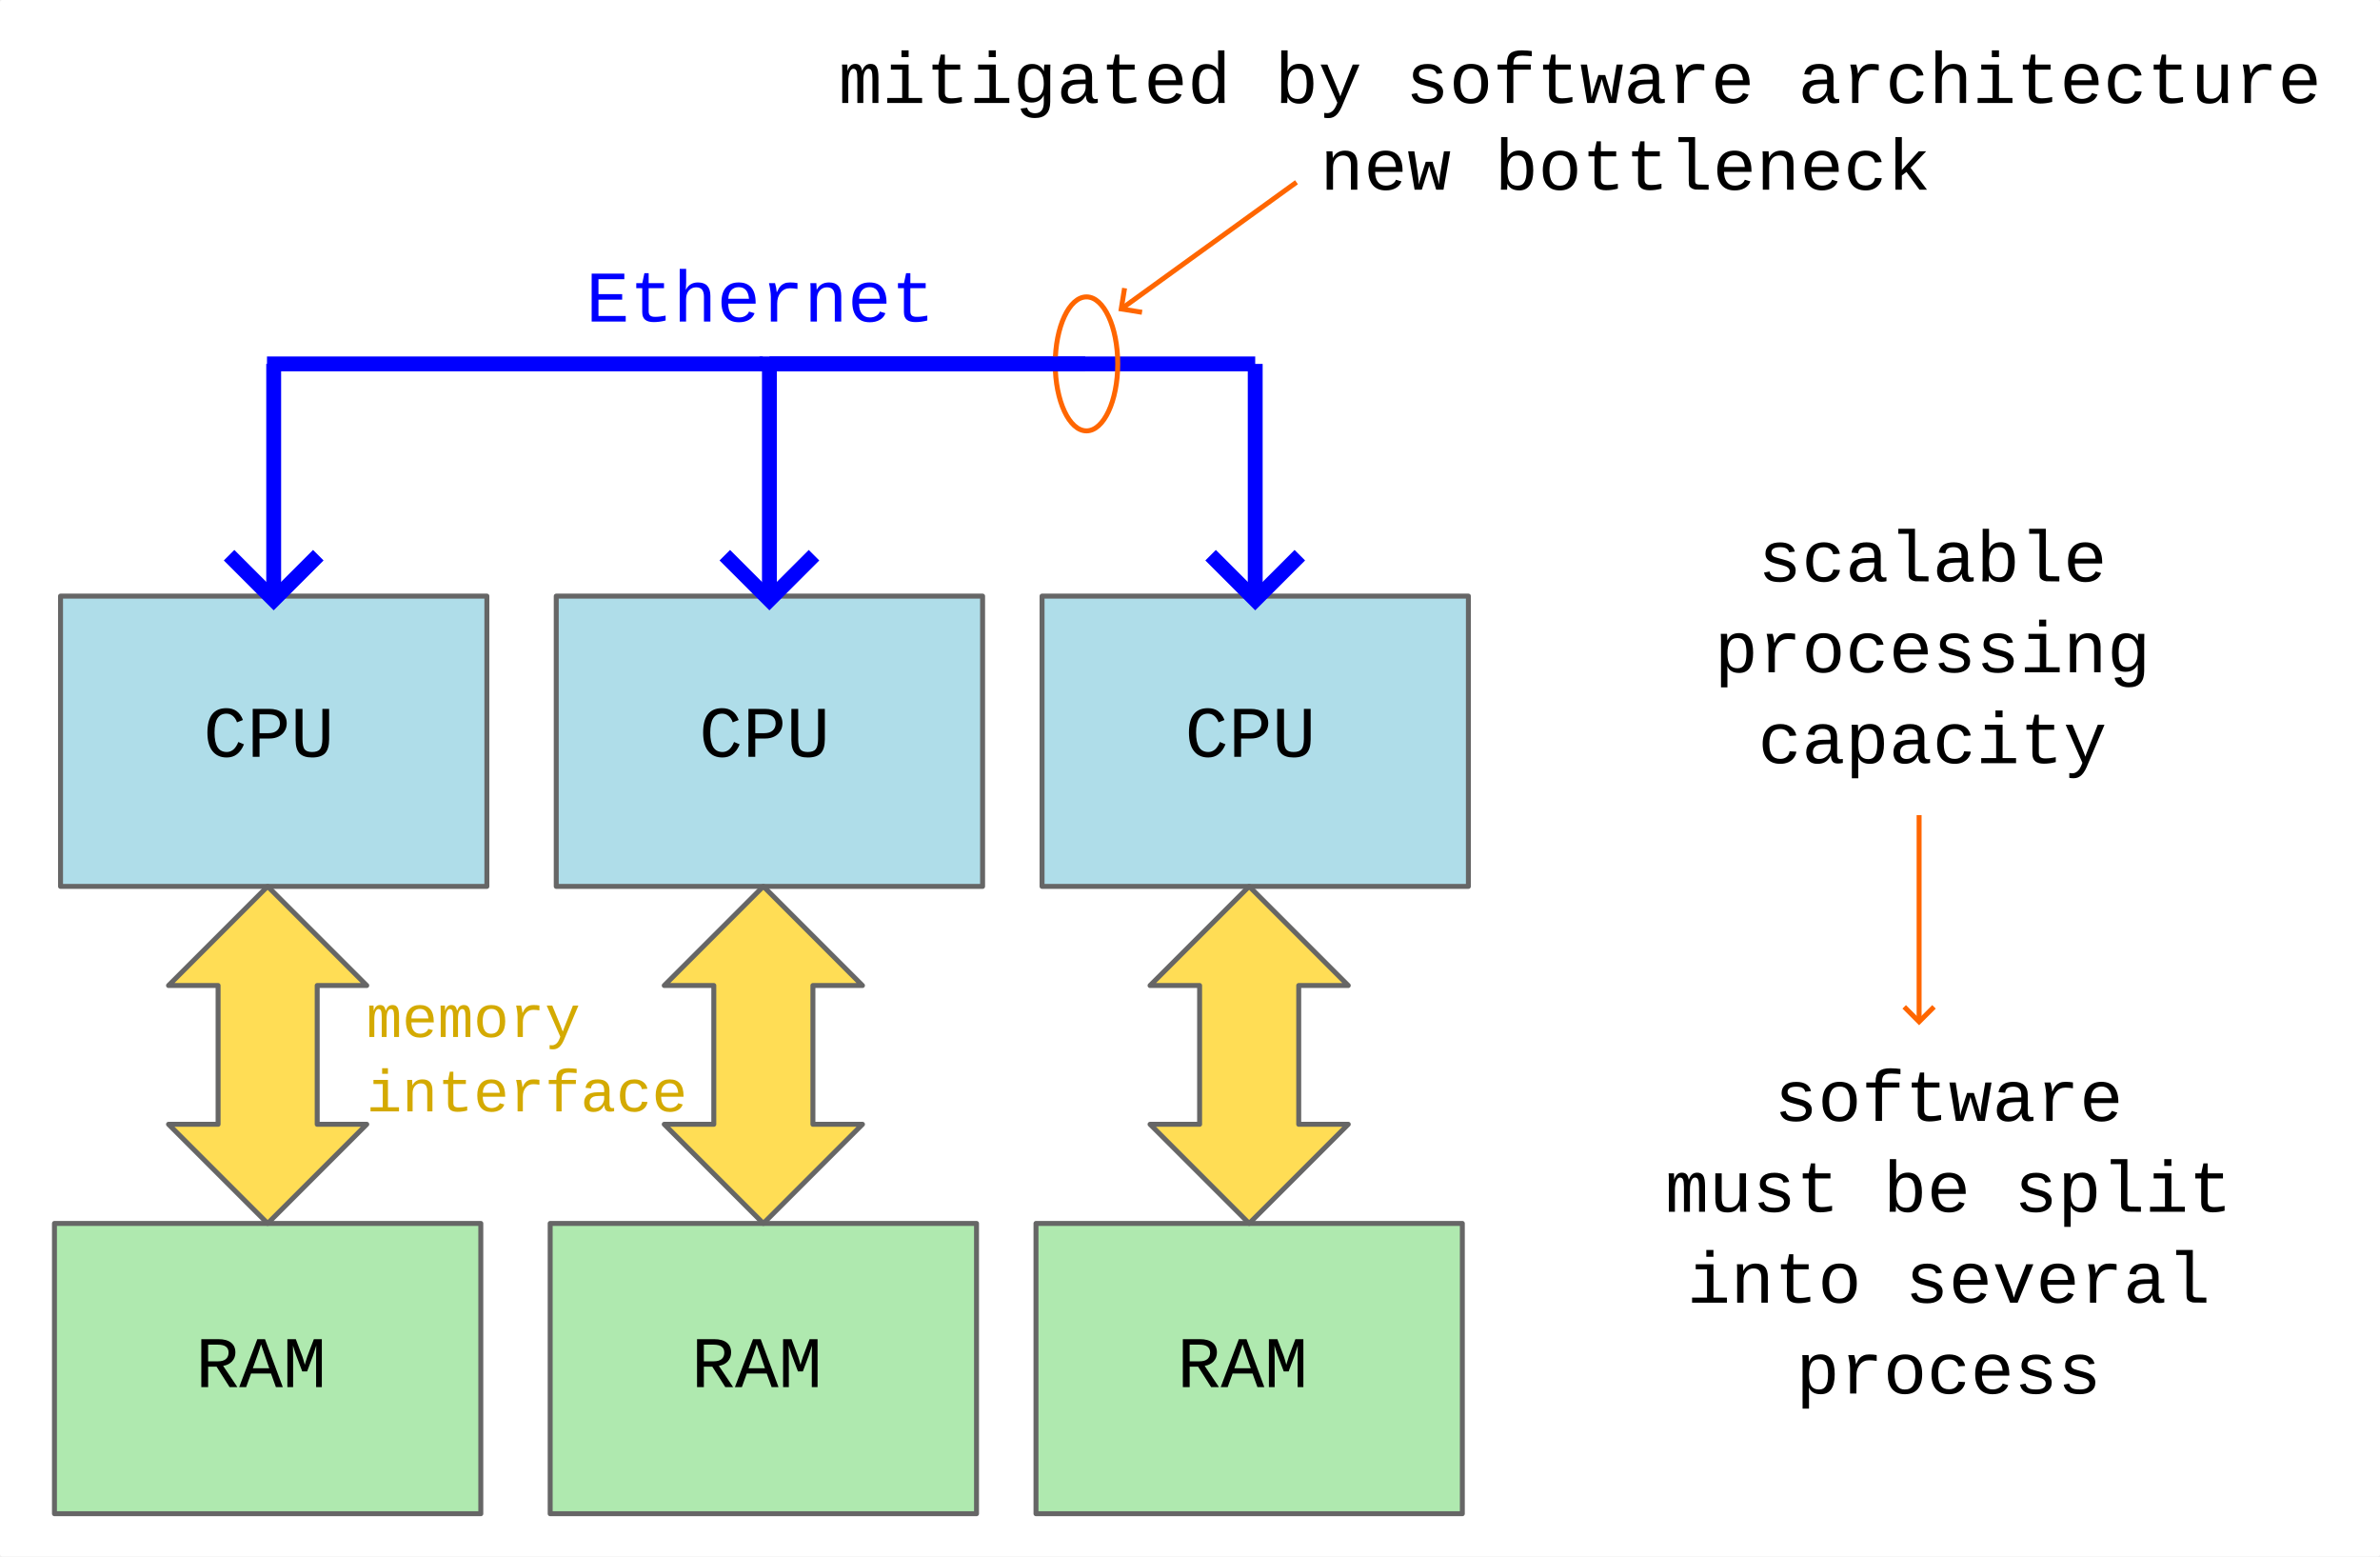
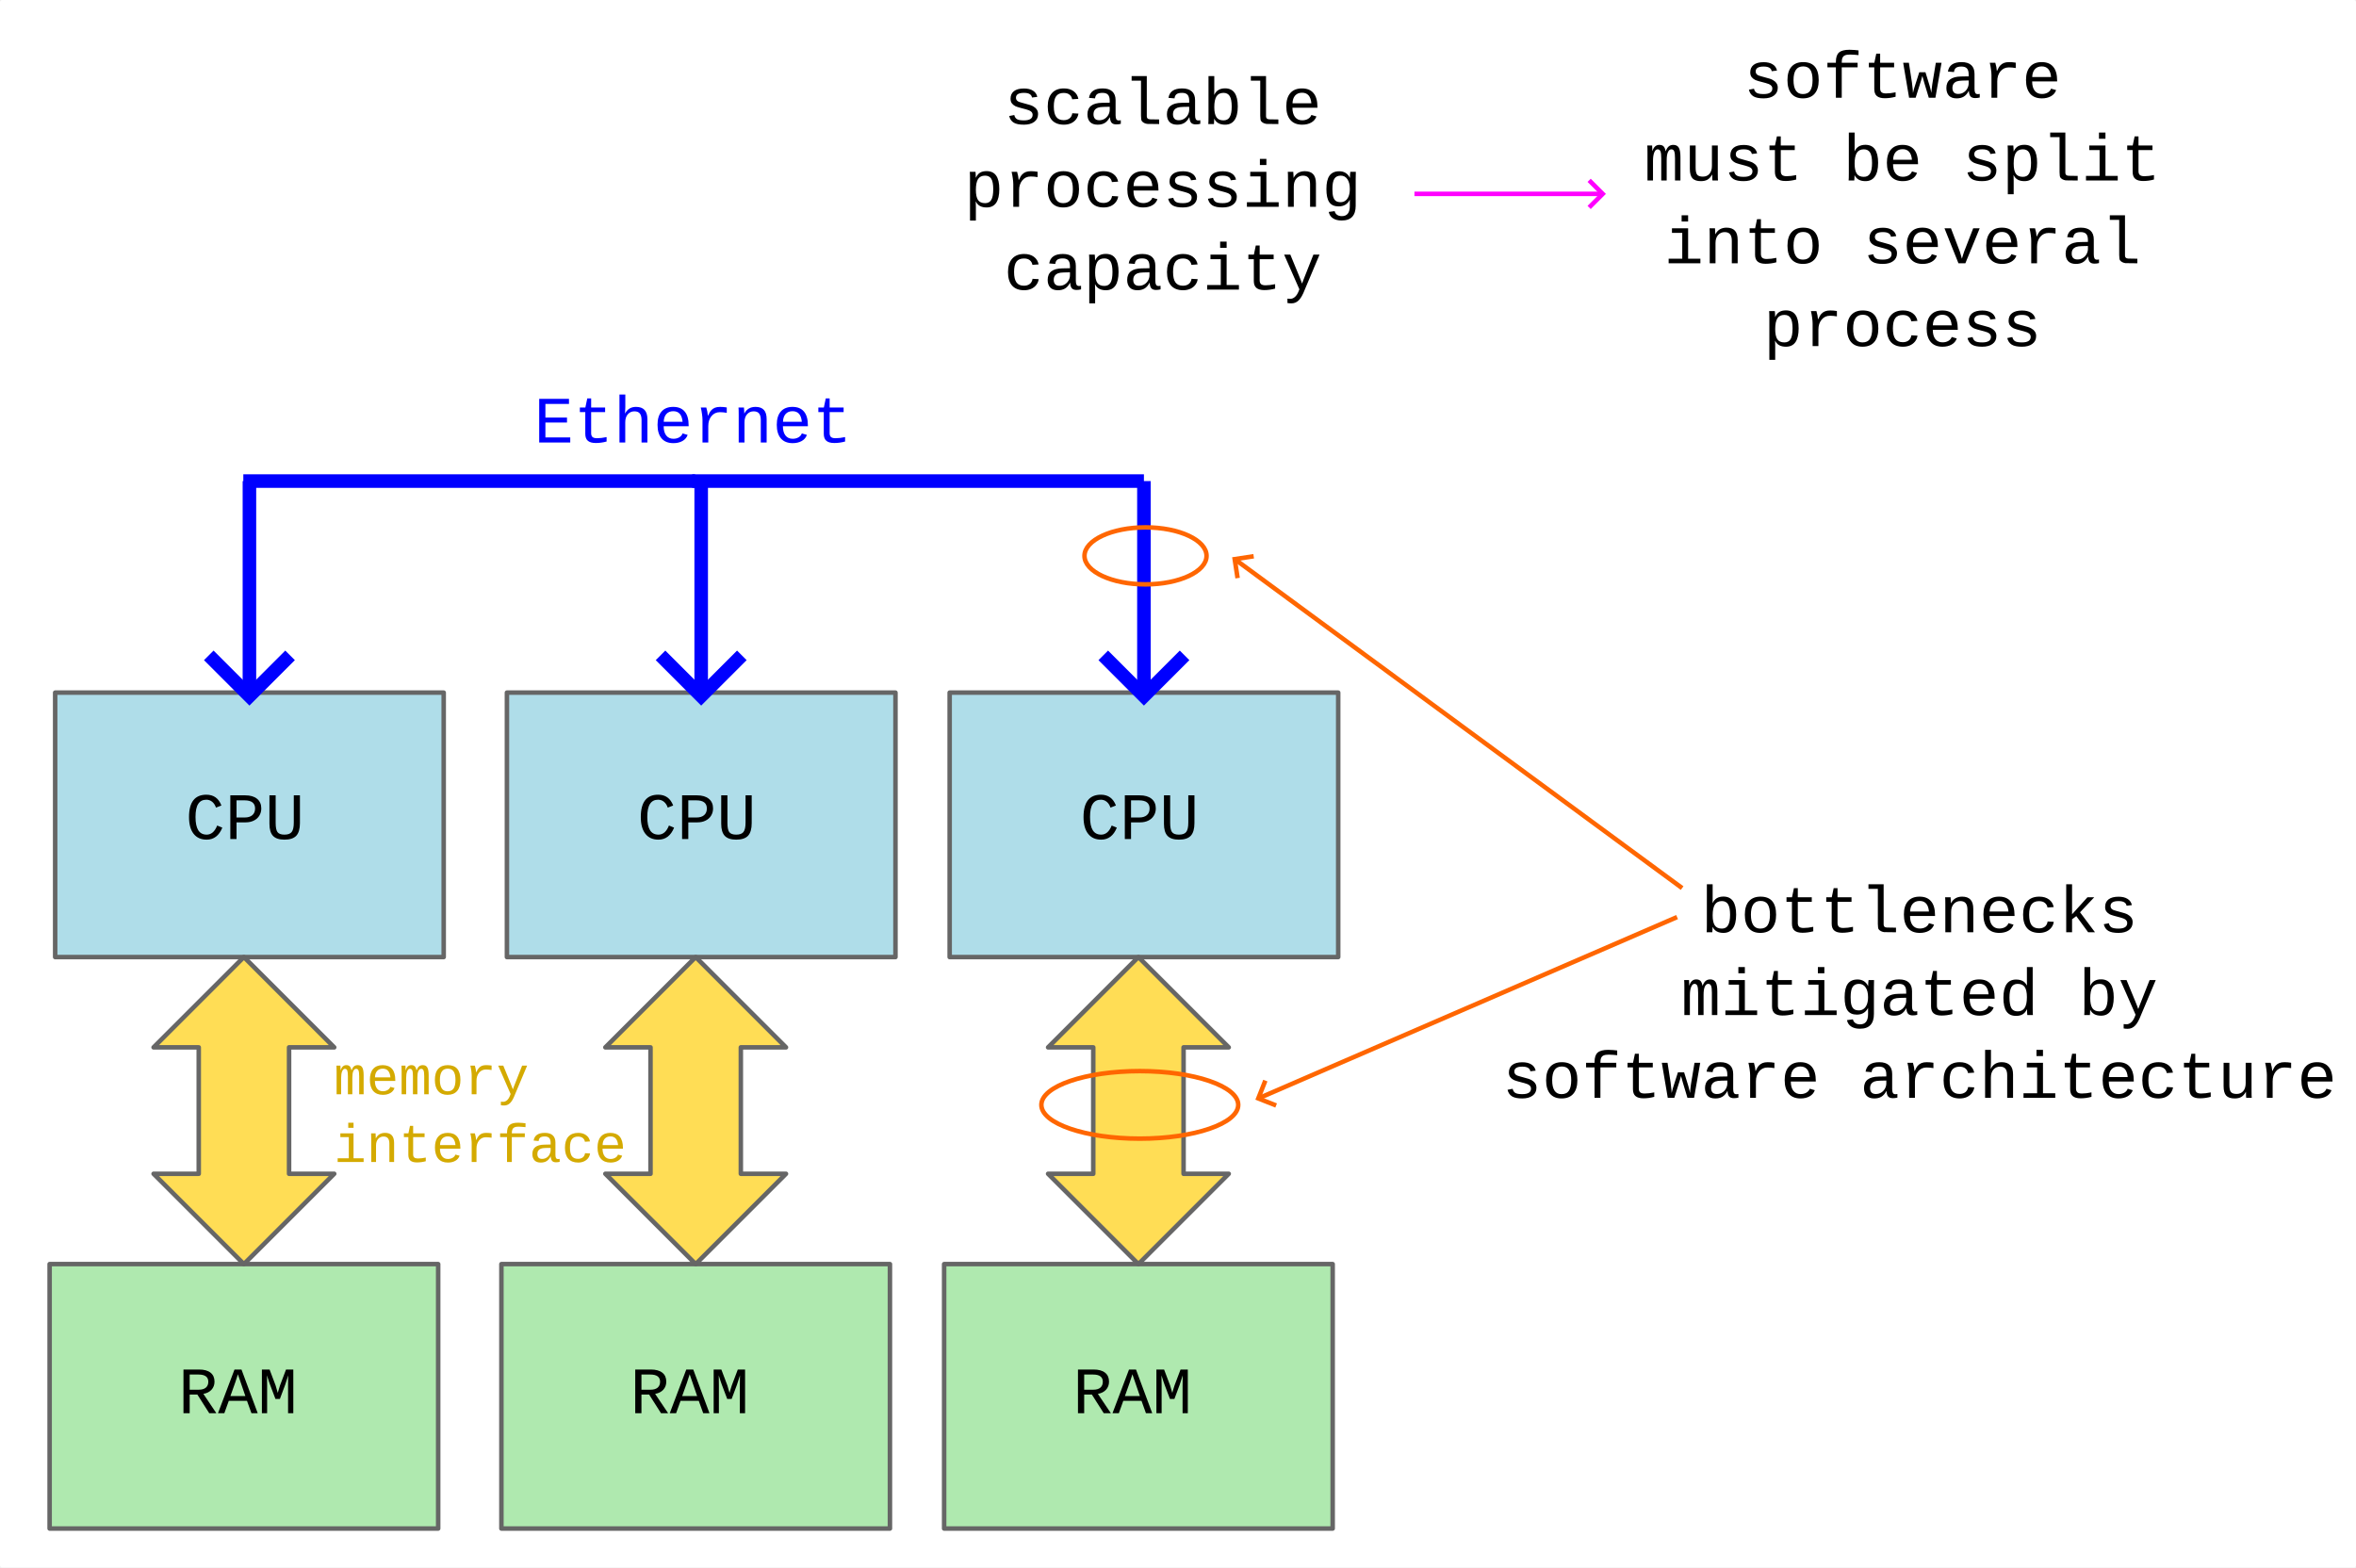
- <svg xmlns="http://www.w3.org/2000/svg" width="480.308" height="314.018" viewBox="0 0 127.081 83.084" version="1.1" id="svg1">
+ <svg xmlns="http://www.w3.org/2000/svg" width="521.718" height="347.146" viewBox="0 0 138.038 91.849" version="1.1" id="svg1">
  <defs id="defs1">
-     <rect x="335.606" y="737.432" width="377.05" height="28.53" id="rect13" />
-     <rect x="332.002" y="719.863" width="137.646" height="34.203" id="rect12" />
+     <rect x="332.002" y="719.863" width="226.836" height="95.999" id="rect12" />
    <rect x="402.346" y="841.942" width="121.776" height="99.556" id="rect11" />
    <rect x="376.149" y="734.898" width="137.846" height="77.763" id="rect10" />
    <rect x="133.792" y="725.719" width="138.297" height="28.347" id="rect9" />
    <marker style="overflow:visible" id="ArrowWide" refX="0" refY="0" orient="auto-start-reverse" markerWidth="1" markerHeight="1" viewBox="0 0 1 1" preserveAspectRatio="xMidYMid">
      <path style="fill:none;stroke:context-stroke;stroke-width:1;stroke-linecap:butt" d="M 3,-3 0,0 3,3" transform="rotate(180,0.125,0)" id="path1" />
    </marker>
    <rect x="123.431" y="248.213" width="105.412" height="62.166" id="rect3-4" />
    <rect x="149.468" y="335.606" width="65.41" height="36.038" id="rect4-3" />
    <rect x="236.05" y="205.868" width="158.568" height="48.129" id="rect5-0" />
    <rect x="123.431" y="248.213" width="105.412" height="62.166" id="rect3-4-6" />
    <rect x="149.468" y="335.606" width="65.41" height="36.038" id="rect4-3-6" />
    <marker style="overflow:visible" id="ArrowWide-4" refX="0" refY="0" orient="auto-start-reverse" markerWidth="1" markerHeight="1" viewBox="0 0 1 1" preserveAspectRatio="xMidYMid">
      <path style="fill:none;stroke:context-stroke;stroke-width:1;stroke-linecap:butt" d="M 3,-3 0,0 3,3" transform="rotate(180,0.125,0)" id="path1-9" />
    </marker>
    <rect x="123.431" y="248.213" width="105.412" height="62.166" id="rect3-4-6-1" />
    <rect x="149.468" y="335.606" width="65.41" height="36.038" id="rect4-3-6-5" />
    <marker style="overflow:visible" id="ArrowWide-4-9" refX="0" refY="0" orient="auto-start-reverse" markerWidth="1" markerHeight="1" viewBox="0 0 1 1" preserveAspectRatio="xMidYMid">
      <path style="fill:none;stroke:context-stroke;stroke-width:1;stroke-linecap:butt" d="M 3,-3 0,0 3,3" transform="rotate(180,0.125,0)" id="path1-9-4" />
    </marker>
+     <marker style="overflow:visible" id="ArrowWide-629" refX="0" refY="0" orient="auto-start-reverse" markerWidth="1" markerHeight="1" viewBox="0 0 1 1" preserveAspectRatio="xMidYMid">
+       <path style="fill:none;stroke:context-stroke;stroke-width:1;stroke-linecap:butt" d="M 3,-3 0,0 3,3" transform="rotate(180,0.125,0)" id="path1-1" />
+     </marker>
  </defs>
-   <g id="layer1" transform="translate(-11.59233,-180.0894)">
-     <rect style="fill:#ffffff;stroke:#ffffff;stroke-width:0.265;stroke-linejoin:round;stroke-dasharray:none" id="rect6-8" width="126.817" height="82.819" x="11.725" y="180.222" />
+   <g id="layer1" transform="translate(-11.59233,-171.3244)">
+     <rect style="fill:#ffffff;stroke:#ffffff;stroke-width:0.265;stroke-linejoin:round;stroke-dasharray:none" id="rect6-8" width="137.773" height="91.584" x="11.725" y="171.457" />
    <rect style="fill:#afdde9;stroke:#666666;stroke-width:0.265;stroke-linejoin:round" id="rect2-6" width="22.765" height="15.495" x="14.824" y="211.909" />
    <text xml:space="preserve" transform="matrix(0.2645833,0,0,0.2645833,-10.20613,151.3611)" id="text2-88" style="font-size:14.667px;line-height:normal;font-family:'Liberation Mono';-inkscape-font-specification:'Liberation Mono';text-decoration-color:#000000;white-space:pre;shape-inside:url(#rect3-4);display:inline;fill:#000000;stroke:none;stroke-width:1;-inkscape-stroke:none;stop-color:#000000">
      <tspan x="123.432" y="261.263" id="tspan1">CPU</tspan>
    </text>
    <rect style="fill:#afe9af;stroke:#666666;stroke-width:0.265;stroke-linejoin:round" id="rect2-5-3" width="22.765" height="15.495" x="14.5" y="245.395" />
    <text xml:space="preserve" transform="matrix(0.2645833,0,0,0.2645833,-17.51112,161.8829)" id="text3-1" style="font-size:14.667px;line-height:normal;font-family:'Liberation Mono';-inkscape-font-specification:'Liberation Mono';text-decoration-color:#000000;white-space:pre;shape-inside:url(#rect4-3);display:inline;fill:#000000;stroke:none;stroke-width:1;-inkscape-stroke:none;stop-color:#000000">
      <tspan x="149.467" y="348.656" id="tspan2">RAM</tspan>
    </text>
    <path style="fill:#ffdd55;stroke:#666666;stroke-width:0.265;stroke-linejoin:round;stroke-dasharray:none" d="m 20.591,232.695 5.292,-5.292 5.292,5.292 v 0 h -2.646 v 7.408 h 2.646 l -5.292,5.292 -5.292,-5.292 h 2.646 v -7.408 z" id="path5-9" />
    <text xml:space="preserve" transform="matrix(0.2645833,0,0,0.2645833,-31.30227,178.1494)" id="text5-20" style="font-size:12px;line-height:normal;font-family:'Liberation Mono';-inkscape-font-specification:'Liberation Mono';text-decoration-color:#000000;white-space:pre;shape-inside:url(#rect5-0);display:inline;fill:#d4aa00;stroke:none;stroke-width:1;-inkscape-stroke:none;stop-color:#000000">
      <tspan x="236.051" y="216.546" id="tspan3">memory
</tspan>
      <tspan x="236.051" y="231.546" id="tspan4">interface</tspan>
    </text>
    <path style="fill:#0000ff;stroke:#0000ff;stroke-width:0.794;stroke-linejoin:round;stroke-dasharray:none;marker-end:url(#ArrowWide)" d="m 26.206,199.513 v 12.396" id="path8" />
    <rect style="fill:#afdde9;stroke:#666666;stroke-width:0.265;stroke-linejoin:round" id="rect2-6-0" width="22.765" height="15.495" x="41.293" y="211.909" />
    <text xml:space="preserve" transform="matrix(0.2645833,0,0,0.2645833,16.26311,151.3611)" id="text2-88-4" style="font-size:14.667px;line-height:normal;font-family:'Liberation Mono';-inkscape-font-specification:'Liberation Mono';text-decoration-color:#000000;white-space:pre;shape-inside:url(#rect3-4-6);display:inline;fill:#000000;stroke:none;stroke-width:1;-inkscape-stroke:none;stop-color:#000000">
      <tspan x="123.432" y="261.263" id="tspan5">CPU</tspan>
    </text>
    <rect style="fill:#afe9af;stroke:#666666;stroke-width:0.265;stroke-linejoin:round" id="rect2-5-3-7" width="22.765" height="15.495" x="40.969" y="245.395" />
    <text xml:space="preserve" transform="matrix(0.2645833,0,0,0.2645833,8.958107,161.8829)" id="text3-1-1" style="font-size:14.667px;line-height:normal;font-family:'Liberation Mono';-inkscape-font-specification:'Liberation Mono';text-decoration-color:#000000;white-space:pre;shape-inside:url(#rect4-3-6);display:inline;fill:#000000;stroke:none;stroke-width:1;-inkscape-stroke:none;stop-color:#000000">
      <tspan x="149.467" y="348.656" id="tspan6">RAM</tspan>
    </text>
    <path style="fill:#ffdd55;stroke:#666666;stroke-width:0.265;stroke-linejoin:round;stroke-dasharray:none" d="m 47.06,232.695 5.292,-5.292 5.292,5.292 v 0 h -2.646 v 7.408 h 2.646 l -5.292,5.292 -5.292,-5.292 h 2.646 v -7.408 z" id="path5-9-2" />
    <path style="fill:#0000ff;stroke:#0000ff;stroke-width:0.794;stroke-linejoin:round;stroke-dasharray:none;marker-end:url(#ArrowWide-4)" d="M 52.675,199.513 V 211.909" id="path8-7" />
    <path style="fill:none;stroke:#0000ff;stroke-width:0.794;stroke-linejoin:round;stroke-dasharray:none" d="M 25.848,199.513 H 52.318" id="path9" />
    <path style="fill:none;stroke:#0000ff;stroke-width:0.794;stroke-linejoin:round;stroke-dasharray:none" d="m 52.146,199.513 26.469,-1e-5" id="path9-1" />
    <rect style="fill:#afdde9;stroke:#666666;stroke-width:0.265;stroke-linejoin:round" id="rect2-6-0-0" width="22.765" height="15.495" x="67.233" y="211.909" />
    <text xml:space="preserve" transform="matrix(0.2645833,0,0,0.2645833,42.20317,151.3611)" id="text2-88-4-9" style="font-size:14.667px;line-height:normal;font-family:'Liberation Mono';-inkscape-font-specification:'Liberation Mono';text-decoration-color:#000000;white-space:pre;shape-inside:url(#rect3-4-6-1);display:inline;fill:#000000;stroke:none;stroke-width:1;-inkscape-stroke:none;stop-color:#000000">
      <tspan x="123.432" y="261.263" id="tspan7">CPU</tspan>
    </text>
    <rect style="fill:#afe9af;stroke:#666666;stroke-width:0.265;stroke-linejoin:round" id="rect2-5-3-7-7" width="22.765" height="15.495" x="66.909" y="245.395" />
    <text xml:space="preserve" transform="matrix(0.2645833,0,0,0.2645833,34.89817,161.8829)" id="text3-1-1-7" style="font-size:14.667px;line-height:normal;font-family:'Liberation Mono';-inkscape-font-specification:'Liberation Mono';text-decoration-color:#000000;white-space:pre;shape-inside:url(#rect4-3-6-5);display:inline;fill:#000000;stroke:none;stroke-width:1;-inkscape-stroke:none;stop-color:#000000">
      <tspan x="149.467" y="348.656" id="tspan8">RAM</tspan>
    </text>
    <path style="fill:#ffdd55;stroke:#666666;stroke-width:0.265;stroke-linejoin:round;stroke-dasharray:none" d="m 73,232.695 5.292,-5.292 5.292,5.292 v 0 h -2.646 v 7.408 h 2.646 l -5.292,5.292 -5.292,-5.292 h 2.646 v -7.408 z" id="path5-9-2-1" />
    <path style="fill:#0000ff;stroke:#0000ff;stroke-width:0.794;stroke-linejoin:round;stroke-dasharray:none;marker-end:url(#ArrowWide-4-9)" d="m 78.615,199.513 v 12.396" id="path8-7-5" />
-     <text xml:space="preserve" transform="matrix(0.2645833,0,0,0.2645833,7.479753,1.787832)" id="text9" style="font-size:14.667px;line-height:normal;font-family:'Liberation Mono';-inkscape-font-specification:'Liberation Mono';text-decoration-color:#000000;white-space:pre;shape-inside:url(#rect9);fill:#0000ff;stroke-width:1;-inkscape-stroke:none;stop-color:#000000">
-       <tspan x="133.791" y="738.769" id="tspan14">Ethernet</tspan>
+     <text xml:space="preserve" transform="matrix(0.2645833,0,0,0.2645833,7.479753,1.787832)" id="text9" style="font-size:14.667px;line-height:normal;font-family:'Liberation Mono';-inkscape-font-specification:'Liberation Mono';text-decoration-color:#000000;white-space:pre;shape-inside:url(#rect9);display:inline;fill:#0000ff;stroke-width:1;-inkscape-stroke:none;stop-color:#000000">
+       <tspan x="133.791" y="738.769" id="tspan9">Ethernet</tspan>
    </text>
-     <text xml:space="preserve" transform="matrix(0.2645833,0,0,0.2645833,-2.979721,13.22996)" id="text10" style="font-size:14.667px;line-height:normal;font-family:'Liberation Mono';-inkscape-font-specification:'Liberation Mono';text-align:center;text-decoration-color:#000000;white-space:pre;shape-inside:url(#rect10);fill:#000000;stroke-width:1;-inkscape-stroke:none;stop-color:#000000" x="42.915" y="0">
-       <tspan x="409.865" y="747.949" id="tspan15">scalable
+     <text xml:space="preserve" transform="matrix(0.2645833,0,0,0.2645833,-38.03988,-19.30182)" id="text10" style="font-size:14.667px;line-height:normal;font-family:'Liberation Mono';-inkscape-font-specification:'Liberation Mono';text-align:center;text-decoration-color:#000000;white-space:pre;shape-inside:url(#rect10);display:inline;fill:#000000;stroke-width:1;-inkscape-stroke:none;stop-color:#000000" x="42.915" y="0">
+       <tspan x="409.865" y="747.949" id="tspan10">scalable
</tspan>
-       <tspan x="401.064" y="766.282" id="tspan16">processing
+       <tspan x="401.064" y="766.282" id="tspan11">processing
</tspan>
-       <tspan x="409.865" y="784.615" id="tspan17">capacity</tspan>
+       <tspan x="409.865" y="784.615" id="tspan12">capacity</tspan>
    </text>
-     <text xml:space="preserve" transform="matrix(0.2645833,0,0,0.2645833,-6.92314,13.70672)" id="text11" style="font-size:14.667px;line-height:normal;font-family:'Liberation Mono';-inkscape-font-specification:'Liberation Mono';text-align:center;text-decoration-color:#000000;white-space:pre;shape-inside:url(#rect11);fill:#000000;stroke-width:1;-inkscape-stroke:none;stop-color:#000000" x="56.096" y="0">
-       <tspan x="428.028" y="854.992" id="tspan18">software
+     <text xml:space="preserve" transform="matrix(0.2645833,0,0,0.2645833,0.4934325,-49.16559)" id="text11" style="font-size:14.667px;line-height:normal;font-family:'Liberation Mono';-inkscape-font-specification:'Liberation Mono';text-align:center;text-decoration-color:#000000;white-space:pre;shape-inside:url(#rect11);display:inline;fill:#000000;stroke-width:1;-inkscape-stroke:none;stop-color:#000000" x="56.096" y="0">
+       <tspan x="428.028" y="854.992" id="tspan13">software
</tspan>
-       <tspan x="406.024" y="873.325" id="tspan19">must be split
+       <tspan x="406.024" y="873.325" id="tspan14">must be split
</tspan>
-       <tspan x="410.425" y="891.658" id="tspan20">into several
+       <tspan x="410.425" y="891.658" id="tspan15">into several
</tspan>
-       <tspan x="432.428" y="909.992" id="tspan21">process</tspan>
+       <tspan x="432.428" y="909.992" id="tspan16">process</tspan>
    </text>
-     <path style="fill:#d4aa00;stroke:#ff6600;stroke-width:0.265;stroke-linejoin:round;stroke-dasharray:none;marker-end:url(#ArrowWide)" d="m 114.064,223.598 v 10.965" id="path11" />
-     <text xml:space="preserve" transform="matrix(0.2645833,0,0,0.2645833,-5.764135,-3.700017)" id="text12" style="font-size:14.667px;line-height:normal;font-family:'Liberation Mono';-inkscape-font-specification:'Liberation Mono';text-decoration-color:#000000;white-space:pre;shape-inside:url(#rect12);fill:#000000;stroke-width:1;-inkscape-stroke:none;stop-color:#000000">
-       <tspan x="332.002" y="732.913" id="tspan22">new bottleneck</tspan>
+     <path style="fill:#d4aa00;stroke:#ff00ff;stroke-width:0.265;stroke-linejoin:round;stroke-dasharray:none;marker-end:url(#ArrowWide)" d="M 94.464,182.685 H 105.429" id="path11" />
+     <text xml:space="preserve" transform="matrix(0.2645833,0,0,0.2645833,6.203516,32.03438)" id="text12" style="font-size:14.667px;line-height:normal;font-family:'Liberation Mono';-inkscape-font-specification:'Liberation Mono';text-align:center;text-decoration-color:#000000;white-space:pre;shape-inside:url(#rect12);display:inline;fill:#000000;stroke-width:1;-inkscape-stroke:none;stop-color:#000000" x="91.577" y="0">
+       <tspan x="397.012" y="732.913" id="tspan17">bottlenecks
+ </tspan>
+       <tspan x="392.611" y="751.247" id="tspan18">mitigated by
+ </tspan>
+       <tspan x="353.005" y="769.58" id="tspan19">software architecture</tspan>
    </text>
-     <ellipse style="fill:none;stroke:#ff6600;stroke-width:0.265;stroke-linejoin:round;stroke-dasharray:none" id="path12" cx="69.606" cy="199.513" rx="1.669" ry="3.576" />
-     <path style="fill:none;stroke:#ff6600;stroke-width:0.265;stroke-linejoin:round;stroke-dasharray:none;marker-end:url(#ArrowWide)" d="m 80.819,189.818 -9.305,6.724" id="path13" />
-     <path style="fill:none;stroke:#0000ff;stroke-width:0.794;stroke-linejoin:round;stroke-dasharray:none" d="m 52.675,199.513 16.863,-1e-5" id="path9-1-6" />
-     <text xml:space="preserve" transform="matrix(0.2645833,0,0,0.2645833,-32.42989,-12.97685)" id="text13" style="font-size:14.667px;line-height:normal;font-family:'Liberation Mono';-inkscape-font-specification:'Liberation Mono';text-decoration-color:#000000;white-space:pre;shape-inside:url(#rect13);fill:#000000;stroke-width:1;-inkscape-stroke:none;stop-color:#000000">
-       <tspan x="335.605" y="750.482" id="tspan23">mitigated by software architecture</tspan>
-     </text>
+     <ellipse style="fill:none;stroke:#ff6600;stroke-width:0.265;stroke-linejoin:round;stroke-dasharray:none" id="path12" cx="203.896" cy="-78.708" rx="1.669" ry="3.576" transform="rotate(90)" />
+     <path style="fill:none;stroke:#ff6600;stroke-width:0.265;stroke-linejoin:round;stroke-dasharray:none;marker-end:url(#ArrowWide)" d="M 110.148,223.362 83.987,204.127" id="path13" />
+     <ellipse style="fill:none;stroke:#ff6600;stroke-width:0.265;stroke-linejoin:round;stroke-dasharray:none" id="path12-5" cx="236.065" cy="-78.373" rx="1.979" ry="5.767" transform="rotate(90)" />
+     <path style="fill:none;stroke:#ff6600;stroke-width:0.265;stroke-linejoin:round;stroke-dasharray:none;marker-end:url(#ArrowWide-629)" d="M 109.852,225.061 85.376,235.661" id="path13-7" />
  </g>
</svg>
